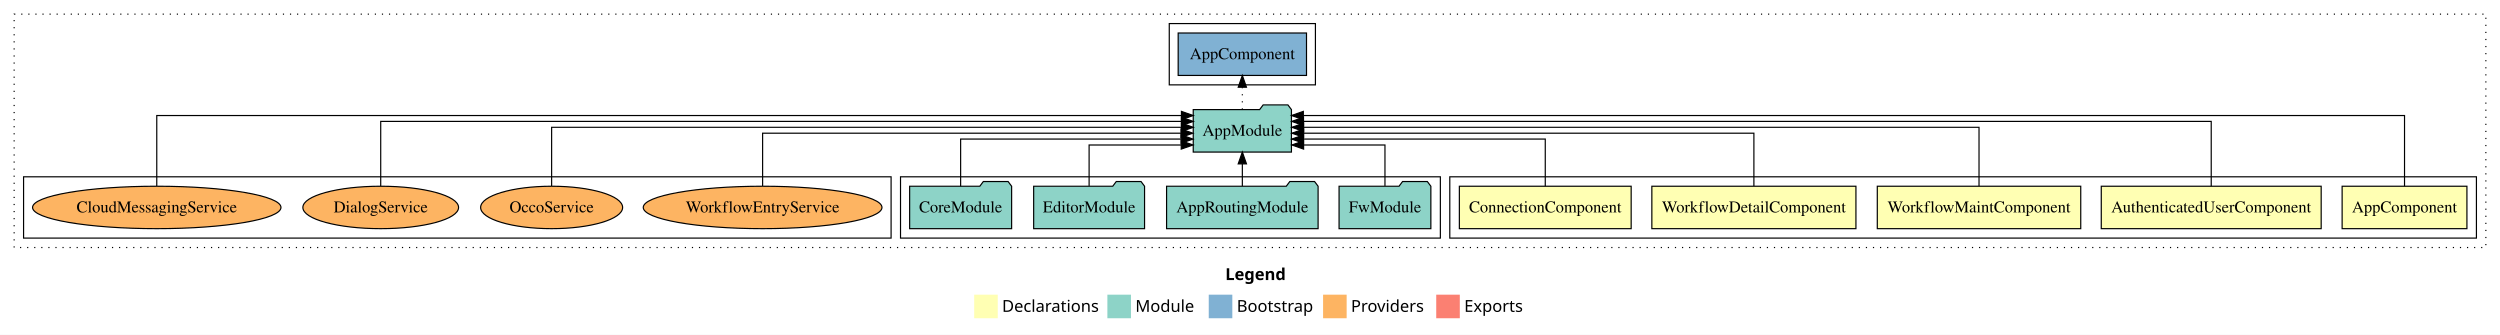
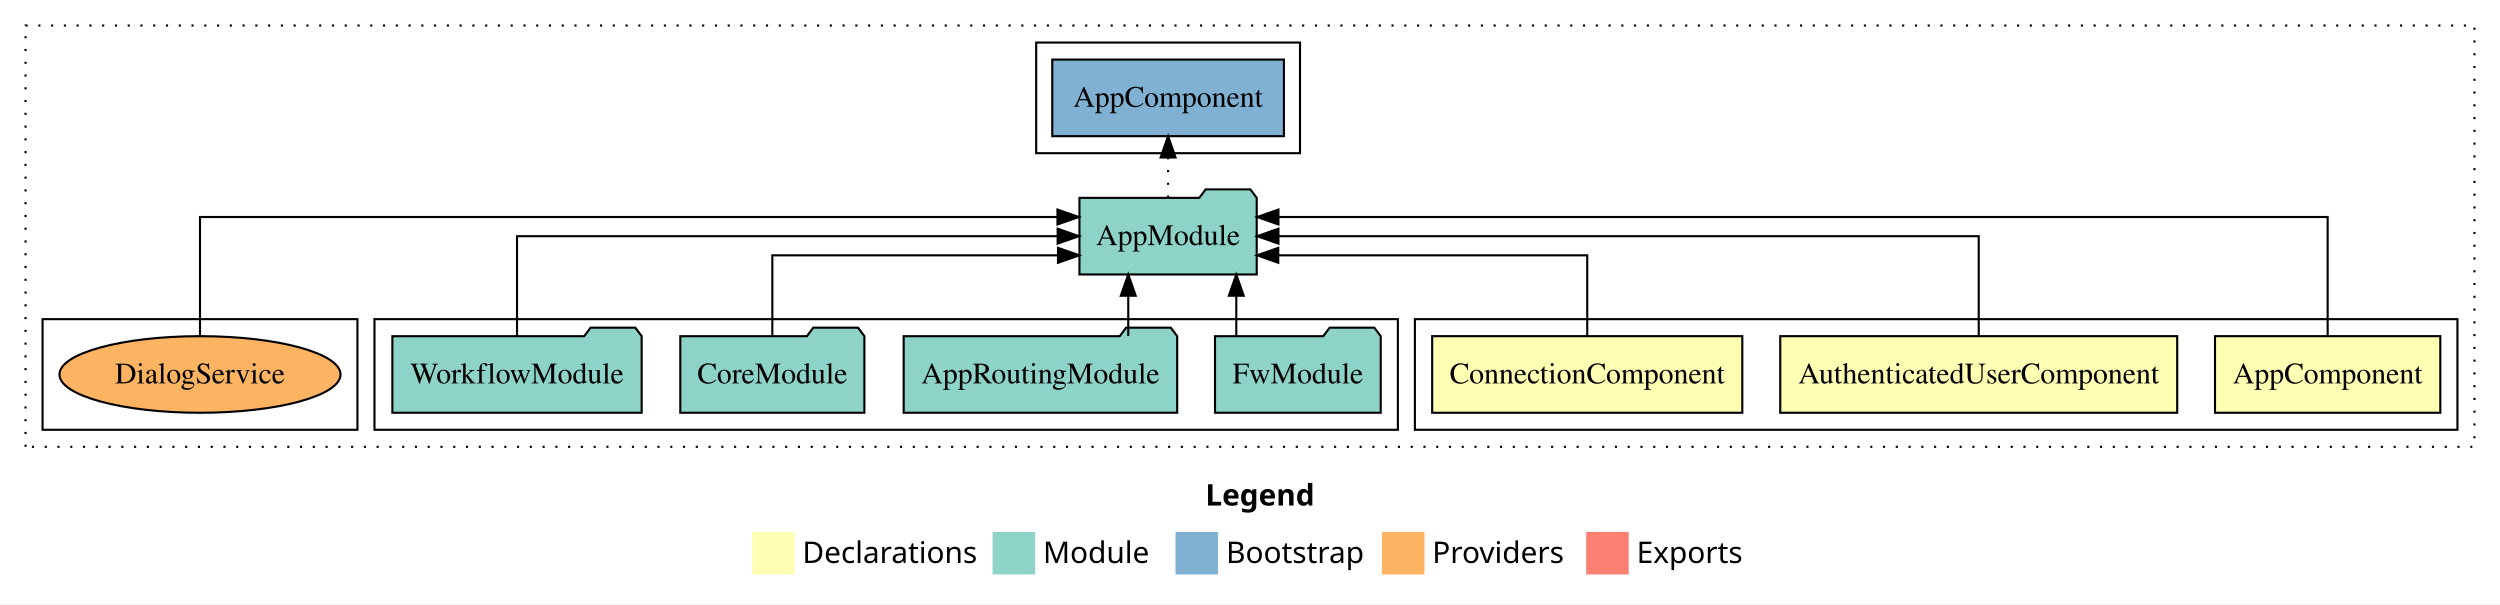
- <svg xmlns="http://www.w3.org/2000/svg" width="2121pt" height="284pt" viewBox="0.00 0.00 2121.00 284.00">
+ <svg xmlns="http://www.w3.org/2000/svg" width="1175pt" height="284pt" viewBox="0.00 0.00 1175.00 284.00">
  <g id="graph0" class="graph" transform="scale(1 1) rotate(0) translate(4 280)">
-     <polygon fill="#ffffff" stroke="transparent" points="-4,4 -4,-280 2117,-280 2117,4 -4,4" />
-     <text text-anchor="start" x="1035.509" y="-42.4" font-family="sans-serif" font-weight="bold" font-size="14.00" fill="#000000">Legend</text>
-     <polygon fill="#ffffb3" stroke="transparent" points="822.5,-10 822.5,-30 842.5,-30 842.5,-10 822.5,-10" />
-     <text text-anchor="start" x="846.129" y="-15.4" font-family="sans-serif" font-size="14.00" fill="#000000">  Declarations</text>
-     <polygon fill="#8dd3c7" stroke="transparent" points="935.5,-10 935.5,-30 955.5,-30 955.5,-10 935.5,-10" />
-     <text text-anchor="start" x="959.225" y="-15.4" font-family="sans-serif" font-size="14.00" fill="#000000">  Module</text>
-     <polygon fill="#80b1d3" stroke="transparent" points="1021.5,-10 1021.5,-30 1041.5,-30 1041.5,-10 1021.5,-10" />
-     <text text-anchor="start" x="1045.281" y="-15.4" font-family="sans-serif" font-size="14.00" fill="#000000">  Bootstrap</text>
-     <polygon fill="#fdb462" stroke="transparent" points="1118.5,-10 1118.5,-30 1138.5,-30 1138.5,-10 1118.5,-10" />
-     <text text-anchor="start" x="1142.173" y="-15.4" font-family="sans-serif" font-size="14.00" fill="#000000">  Providers</text>
-     <polygon fill="#fb8072" stroke="transparent" points="1214.5,-10 1214.5,-30 1234.5,-30 1234.5,-10 1214.5,-10" />
-     <text text-anchor="start" x="1238.226" y="-15.4" font-family="sans-serif" font-size="14.00" fill="#000000">  Exports</text>
+     <polygon fill="#ffffff" stroke="transparent" points="-4,4 -4,-280 1171,-280 1171,4 -4,4" />
+     <text text-anchor="start" x="562.509" y="-42.4" font-family="sans-serif" font-weight="bold" font-size="14.00" fill="#000000">Legend</text>
+     <polygon fill="#ffffb3" stroke="transparent" points="349.5,-10 349.5,-30 369.5,-30 369.5,-10 349.5,-10" />
+     <text text-anchor="start" x="373.129" y="-15.4" font-family="sans-serif" font-size="14.00" fill="#000000">  Declarations</text>
+     <polygon fill="#8dd3c7" stroke="transparent" points="462.5,-10 462.5,-30 482.5,-30 482.5,-10 462.5,-10" />
+     <text text-anchor="start" x="486.225" y="-15.4" font-family="sans-serif" font-size="14.00" fill="#000000">  Module</text>
+     <polygon fill="#80b1d3" stroke="transparent" points="548.5,-10 548.5,-30 568.5,-30 568.5,-10 548.5,-10" />
+     <text text-anchor="start" x="572.281" y="-15.4" font-family="sans-serif" font-size="14.00" fill="#000000">  Bootstrap</text>
+     <polygon fill="#fdb462" stroke="transparent" points="645.5,-10 645.5,-30 665.5,-30 665.5,-10 645.5,-10" />
+     <text text-anchor="start" x="669.173" y="-15.4" font-family="sans-serif" font-size="14.00" fill="#000000">  Providers</text>
+     <polygon fill="#fb8072" stroke="transparent" points="741.5,-10 741.5,-30 761.5,-30 761.5,-10 741.5,-10" />
+     <text text-anchor="start" x="765.226" y="-15.4" font-family="sans-serif" font-size="14.00" fill="#000000">  Exports</text>
    <g id="clust1" class="cluster">
-       <polygon fill="none" stroke="#000000" stroke-dasharray="1,5" points="8,-70 8,-268 2105,-268 2105,-70 8,-70" />
+       <polygon fill="none" stroke="#000000" stroke-dasharray="1,5" points="8,-70 8,-268 1159,-268 1159,-70 8,-70" />
    </g>
    <g id="clust2" class="cluster">
-       <polygon fill="none" stroke="#000000" points="1226,-78 1226,-130 2097,-130 2097,-78 1226,-78" />
+       <polygon fill="none" stroke="#000000" points="661,-78 661,-130 1151,-130 1151,-78 661,-78" />
+     </g>
+     <g id="clust6" class="cluster">
+       <polygon fill="none" stroke="#000000" points="172,-78 172,-130 653,-130 653,-78 172,-78" />
    </g>
    <g id="clust8" class="cluster">
-       <polygon fill="none" stroke="#000000" points="760,-78 760,-130 1218,-130 1218,-78 760,-78" />
+       <polygon fill="none" stroke="#000000" points="483,-208 483,-260 607,-260 607,-208 483,-208" />
    </g>
-     <g id="clust10" class="cluster">
-       <polygon fill="none" stroke="#000000" points="988,-208 988,-260 1112,-260 1112,-208 988,-208" />
-     </g>
-     <g id="clust11" class="cluster">
-       <polygon fill="none" stroke="#000000" points="16,-78 16,-130 752,-130 752,-78 16,-78" />
+     <g id="clust9" class="cluster">
+       <polygon fill="none" stroke="#000000" points="16,-78 16,-130 164,-130 164,-78 16,-78" />
    </g>
    <g id="node1" class="node">
-       <polygon fill="#ffffb3" stroke="#000000" points="2088.94,-122 1983.06,-122 1983.06,-86 2088.94,-86 2088.94,-122" />
-       <text text-anchor="middle" x="2036" y="-99.8" font-family="Times,serif" font-size="14.00" fill="#000000">AppComponent</text>
+       <polygon fill="#ffffb3" stroke="#000000" points="1142.94,-122 1037.06,-122 1037.06,-86 1142.94,-86 1142.94,-122" />
+       <text text-anchor="middle" x="1090" y="-99.8" font-family="Times,serif" font-size="14.00" fill="#000000">AppComponent</text>
+     </g>
+     <g id="node4" class="node">
+       <polygon fill="#8dd3c7" stroke="#000000" points="586.657,-187 583.657,-191 562.657,-191 559.657,-187 503.343,-187 503.343,-151 586.657,-151 586.657,-187" />
+       <text text-anchor="middle" x="545" y="-164.8" font-family="Times,serif" font-size="14.00" fill="#000000">AppModule</text>
+     </g>
+     <g id="edge1" class="edge">
+       <path fill="none" stroke="#000000" d="M1090,-122.292C1090,-144.206 1090,-178 1090,-178 1090,-178 596.86,-178 596.86,-178" />
+       <polygon fill="#000000" stroke="#000000" points="596.86,-174.5 586.86,-178 596.86,-181.5 596.86,-174.5" />
+     </g>
+     <g id="node2" class="node">
+       <polygon fill="#ffffb3" stroke="#000000" points="1019.286,-122 832.714,-122 832.714,-86 1019.286,-86 1019.286,-122" />
+       <text text-anchor="middle" x="926" y="-99.8" font-family="Times,serif" font-size="14.00" fill="#000000">AuthenticatedUserComponent</text>
+     </g>
+     <g id="edge2" class="edge">
+       <path fill="none" stroke="#000000" d="M926,-122.106C926,-141.339 926,-169 926,-169 926,-169 596.864,-169 596.864,-169" />
+       <polygon fill="#000000" stroke="#000000" points="596.864,-165.5 586.864,-169 596.864,-172.5 596.864,-165.5" />
+     </g>
+     <g id="node3" class="node">
+       <polygon fill="#ffffb3" stroke="#000000" points="814.879,-122 669.121,-122 669.121,-86 814.879,-86 814.879,-122" />
+       <text text-anchor="middle" x="742" y="-99.8" font-family="Times,serif" font-size="14.00" fill="#000000">ConnectionComponent</text>
+     </g>
+     <g id="edge3" class="edge">
+       <path fill="none" stroke="#000000" d="M742,-122.027C742,-138.398 742,-160 742,-160 742,-160 596.779,-160 596.779,-160" />
+       <polygon fill="#000000" stroke="#000000" points="596.779,-156.5 586.779,-160 596.779,-163.5 596.779,-156.5" />
+     </g>
+     <g id="node9" class="node">
+       <polygon fill="#80b1d3" stroke="#000000" points="599.439,-252 490.561,-252 490.561,-216 599.439,-216 599.439,-252" />
+       <text text-anchor="middle" x="545" y="-229.8" font-family="Times,serif" font-size="14.00" fill="#000000">AppComponent </text>
+     </g>
+     <g id="edge8" class="edge">
+       <path fill="none" stroke="#000000" stroke-dasharray="1,5" d="M545,-187.106C545,-187.106 545,-205.991 545,-205.991" />
+       <polygon fill="#000000" stroke="#000000" points="541.5,-205.991 545,-215.991 548.5,-205.991 541.5,-205.991" />
+     </g>
+     <g id="node5" class="node">
+       <polygon fill="#8dd3c7" stroke="#000000" points="644.94,-122 641.94,-126 620.94,-126 617.94,-122 567.06,-122 567.06,-86 644.94,-86 644.94,-122" />
+       <text text-anchor="middle" x="606" y="-99.8" font-family="Times,serif" font-size="14.00" fill="#000000">FwModule</text>
+     </g>
+     <g id="edge4" class="edge">
+       <path fill="none" stroke="#000000" d="M577.054,-122.106C577.054,-122.106 577.054,-140.991 577.054,-140.991" />
+       <polygon fill="#000000" stroke="#000000" points="573.554,-140.991 577.054,-150.991 580.554,-140.991 573.554,-140.991" />
    </g>
    <g id="node6" class="node">
-       <polygon fill="#8dd3c7" stroke="#000000" points="1091.657,-187 1088.657,-191 1067.657,-191 1064.657,-187 1008.343,-187 1008.343,-151 1091.657,-151 1091.657,-187" />
-       <text text-anchor="middle" x="1050" y="-164.8" font-family="Times,serif" font-size="14.00" fill="#000000">AppModule</text>
-     </g>
-     <g id="edge1" class="edge">
-       <path fill="none" stroke="#000000" d="M2036,-122.091C2036,-145.133 2036,-182 2036,-182 2036,-182 1101.737,-182 1101.737,-182" />
-       <polygon fill="#000000" stroke="#000000" points="1101.737,-178.5 1091.737,-182 1101.737,-185.5 1101.737,-178.5" />
-     </g>
-     <g id="node2" class="node">
-       <polygon fill="#ffffb3" stroke="#000000" points="1965.286,-122 1778.714,-122 1778.714,-86 1965.286,-86 1965.286,-122" />
-       <text text-anchor="middle" x="1872" y="-99.8" font-family="Times,serif" font-size="14.00" fill="#000000">AuthenticatedUserComponent</text>
-     </g>
-     <g id="edge2" class="edge">
-       <path fill="none" stroke="#000000" d="M1872,-122.045C1872,-143.662 1872,-177 1872,-177 1872,-177 1101.893,-177 1101.893,-177" />
-       <polygon fill="#000000" stroke="#000000" points="1101.893,-173.5 1091.893,-177 1101.893,-180.5 1101.893,-173.5" />
-     </g>
-     <g id="node3" class="node">
-       <polygon fill="#ffffb3" stroke="#000000" points="1761.306,-122 1588.694,-122 1588.694,-86 1761.306,-86 1761.306,-122" />
-       <text text-anchor="middle" x="1675" y="-99.8" font-family="Times,serif" font-size="14.00" fill="#000000">WorkflowMaintComponent</text>
-     </g>
-     <g id="edge3" class="edge">
-       <path fill="none" stroke="#000000" d="M1675,-122.223C1675,-142.365 1675,-172 1675,-172 1675,-172 1101.978,-172 1101.978,-172" />
-       <polygon fill="#000000" stroke="#000000" points="1101.978,-168.5 1091.978,-172 1101.978,-175.5 1101.978,-168.5" />
-     </g>
-     <g id="node4" class="node">
-       <polygon fill="#ffffb3" stroke="#000000" points="1570.573,-122 1397.427,-122 1397.427,-86 1570.573,-86 1570.573,-122" />
-       <text text-anchor="middle" x="1484" y="-99.8" font-family="Times,serif" font-size="14.00" fill="#000000">WorkflowDetailComponent</text>
-     </g>
-     <g id="edge4" class="edge">
-       <path fill="none" stroke="#000000" d="M1484,-122.222C1484,-140.828 1484,-167 1484,-167 1484,-167 1102.008,-167 1102.008,-167" />
-       <polygon fill="#000000" stroke="#000000" points="1102.008,-163.5 1092.008,-167 1102.008,-170.5 1102.008,-163.5" />
-     </g>
-     <g id="node5" class="node">
-       <polygon fill="#ffffb3" stroke="#000000" points="1379.879,-122 1234.121,-122 1234.121,-86 1379.879,-86 1379.879,-122" />
-       <text text-anchor="middle" x="1307" y="-99.8" font-family="Times,serif" font-size="14.00" fill="#000000">ConnectionComponent</text>
+       <polygon fill="#8dd3c7" stroke="#000000" points="549.274,-122 546.274,-126 525.274,-126 522.274,-122 420.726,-122 420.726,-86 549.274,-86 549.274,-122" />
+       <text text-anchor="middle" x="485" y="-99.8" font-family="Times,serif" font-size="14.00" fill="#000000">AppRoutingModule</text>
    </g>
    <g id="edge5" class="edge">
-       <path fill="none" stroke="#000000" d="M1307,-122.034C1307,-139.06 1307,-162 1307,-162 1307,-162 1101.863,-162 1101.863,-162" />
-       <polygon fill="#000000" stroke="#000000" points="1101.863,-158.5 1091.863,-162 1101.863,-165.5 1101.863,-158.5" />
-     </g>
-     <g id="node11" class="node">
-       <polygon fill="#80b1d3" stroke="#000000" points="1104.439,-252 995.561,-252 995.561,-216 1104.439,-216 1104.439,-252" />
-       <text text-anchor="middle" x="1050" y="-229.8" font-family="Times,serif" font-size="14.00" fill="#000000">AppComponent </text>
-     </g>
-     <g id="edge10" class="edge">
-       <path fill="none" stroke="#000000" stroke-dasharray="1,5" d="M1050,-187.106C1050,-187.106 1050,-205.991 1050,-205.991" />
-       <polygon fill="#000000" stroke="#000000" points="1046.5,-205.991 1050,-215.991 1053.5,-205.991 1046.5,-205.991" />
+       <path fill="none" stroke="#000000" d="M526.279,-122.106C526.279,-122.106 526.279,-140.991 526.279,-140.991" />
+       <polygon fill="#000000" stroke="#000000" points="522.779,-140.991 526.279,-150.991 529.779,-140.991 522.779,-140.991" />
    </g>
    <g id="node7" class="node">
-       <polygon fill="#8dd3c7" stroke="#000000" points="1209.94,-122 1206.94,-126 1185.94,-126 1182.94,-122 1132.06,-122 1132.06,-86 1209.94,-86 1209.94,-122" />
-       <text text-anchor="middle" x="1171" y="-99.8" font-family="Times,serif" font-size="14.00" fill="#000000">FwModule</text>
+       <polygon fill="#8dd3c7" stroke="#000000" points="402.262,-122 399.262,-126 378.262,-126 375.262,-122 315.738,-122 315.738,-86 402.262,-86 402.262,-122" />
+       <text text-anchor="middle" x="359" y="-99.8" font-family="Times,serif" font-size="14.00" fill="#000000">CoreModule</text>
    </g>
    <g id="edge6" class="edge">
-       <path fill="none" stroke="#000000" d="M1171,-122.24C1171,-137.571 1171,-157 1171,-157 1171,-157 1101.98,-157 1101.98,-157" />
-       <polygon fill="#000000" stroke="#000000" points="1101.98,-153.5 1091.98,-157 1101.98,-160.5 1101.98,-153.5" />
+       <path fill="none" stroke="#000000" d="M359,-122.027C359,-138.398 359,-160 359,-160 359,-160 493.258,-160 493.258,-160" />
+       <polygon fill="#000000" stroke="#000000" points="493.258,-163.5 503.258,-160 493.258,-156.5 493.258,-163.5" />
    </g>
    <g id="node8" class="node">
-       <polygon fill="#8dd3c7" stroke="#000000" points="1114.274,-122 1111.274,-126 1090.274,-126 1087.274,-122 985.726,-122 985.726,-86 1114.274,-86 1114.274,-122" />
-       <text text-anchor="middle" x="1050" y="-99.8" font-family="Times,serif" font-size="14.00" fill="#000000">AppRoutingModule</text>
+       <polygon fill="#8dd3c7" stroke="#000000" points="297.583,-122 294.583,-126 273.583,-126 270.583,-122 180.417,-122 180.417,-86 297.583,-86 297.583,-122" />
+       <text text-anchor="middle" x="239" y="-99.8" font-family="Times,serif" font-size="14.00" fill="#000000">WorkflowModule</text>
    </g>
    <g id="edge7" class="edge">
-       <path fill="none" stroke="#000000" d="M1050,-122.106C1050,-122.106 1050,-140.991 1050,-140.991" />
-       <polygon fill="#000000" stroke="#000000" points="1046.5,-140.991 1050,-150.991 1053.5,-140.991 1046.5,-140.991" />
-     </g>
-     <g id="node9" class="node">
-       <polygon fill="#8dd3c7" stroke="#000000" points="967.045,-122 964.045,-126 943.045,-126 940.045,-122 872.955,-122 872.955,-86 967.045,-86 967.045,-122" />
-       <text text-anchor="middle" x="920" y="-99.8" font-family="Times,serif" font-size="14.00" fill="#000000">EditorModule</text>
-     </g>
-     <g id="edge8" class="edge">
-       <path fill="none" stroke="#000000" d="M920,-122.24C920,-137.571 920,-157 920,-157 920,-157 998.152,-157 998.152,-157" />
-       <polygon fill="#000000" stroke="#000000" points="998.152,-160.5 1008.152,-157 998.152,-153.5 998.152,-160.5" />
+       <path fill="none" stroke="#000000" d="M239,-122.106C239,-141.339 239,-169 239,-169 239,-169 493.094,-169 493.094,-169" />
+       <polygon fill="#000000" stroke="#000000" points="493.094,-172.5 503.094,-169 493.094,-165.5 493.094,-172.5" />
    </g>
    <g id="node10" class="node">
-       <polygon fill="#8dd3c7" stroke="#000000" points="854.262,-122 851.262,-126 830.262,-126 827.262,-122 767.738,-122 767.738,-86 854.262,-86 854.262,-122" />
-       <text text-anchor="middle" x="811" y="-99.8" font-family="Times,serif" font-size="14.00" fill="#000000">CoreModule</text>
+       <ellipse fill="#fdb462" stroke="#000000" cx="90" cy="-104" rx="66.049" ry="18" />
+       <text text-anchor="middle" x="90" y="-99.8" font-family="Times,serif" font-size="14.00" fill="#000000">DialogService</text>
    </g>
    <g id="edge9" class="edge">
-       <path fill="none" stroke="#000000" d="M811,-122.034C811,-139.06 811,-162 811,-162 811,-162 998.096,-162 998.096,-162" />
-       <polygon fill="#000000" stroke="#000000" points="998.096,-165.5 1008.096,-162 998.096,-158.5 998.096,-165.5" />
-     </g>
-     <g id="node12" class="node">
-       <ellipse fill="#fdb462" stroke="#000000" cx="643" cy="-104" rx="101.264" ry="18" />
-       <text text-anchor="middle" x="643" y="-99.8" font-family="Times,serif" font-size="14.00" fill="#000000">WorkflowEntryService</text>
-     </g>
-     <g id="edge11" class="edge">
-       <path fill="none" stroke="#000000" d="M643,-122.222C643,-140.828 643,-167 643,-167 643,-167 997.977,-167 997.977,-167" />
-       <polygon fill="#000000" stroke="#000000" points="997.977,-170.5 1007.977,-167 997.977,-163.5 997.977,-170.5" />
-     </g>
-     <g id="node13" class="node">
-       <ellipse fill="#fdb462" stroke="#000000" cx="464" cy="-104" rx="60.231" ry="18" />
-       <text text-anchor="middle" x="464" y="-99.8" font-family="Times,serif" font-size="14.00" fill="#000000">OccoService</text>
-     </g>
-     <g id="edge12" class="edge">
-       <path fill="none" stroke="#000000" d="M464,-122.223C464,-142.365 464,-172 464,-172 464,-172 998.326,-172 998.326,-172" />
-       <polygon fill="#000000" stroke="#000000" points="998.326,-175.5 1008.326,-172 998.326,-168.5 998.326,-175.5" />
-     </g>
-     <g id="node14" class="node">
-       <ellipse fill="#fdb462" stroke="#000000" cx="319" cy="-104" rx="66.049" ry="18" />
-       <text text-anchor="middle" x="319" y="-99.8" font-family="Times,serif" font-size="14.00" fill="#000000">DialogService</text>
-     </g>
-     <g id="edge13" class="edge">
-       <path fill="none" stroke="#000000" d="M319,-122.045C319,-143.662 319,-177 319,-177 319,-177 998.339,-177 998.339,-177" />
-       <polygon fill="#000000" stroke="#000000" points="998.339,-180.5 1008.339,-177 998.339,-173.5 998.339,-180.5" />
-     </g>
-     <g id="node15" class="node">
-       <ellipse fill="#fdb462" stroke="#000000" cx="129" cy="-104" rx="105.378" ry="18" />
-       <text text-anchor="middle" x="129" y="-99.8" font-family="Times,serif" font-size="14.00" fill="#000000">CloudMessagingService</text>
-     </g>
-     <g id="edge14" class="edge">
-       <path fill="none" stroke="#000000" d="M129,-122.091C129,-145.133 129,-182 129,-182 129,-182 998.336,-182 998.336,-182" />
-       <polygon fill="#000000" stroke="#000000" points="998.336,-185.5 1008.336,-182 998.336,-178.5 998.336,-185.5" />
+       <path fill="none" stroke="#000000" d="M90,-122.292C90,-144.206 90,-178 90,-178 90,-178 493.01,-178 493.01,-178" />
+       <polygon fill="#000000" stroke="#000000" points="493.01,-181.5 503.01,-178 493.01,-174.5 493.01,-181.5" />
    </g>
  </g>
</svg>
